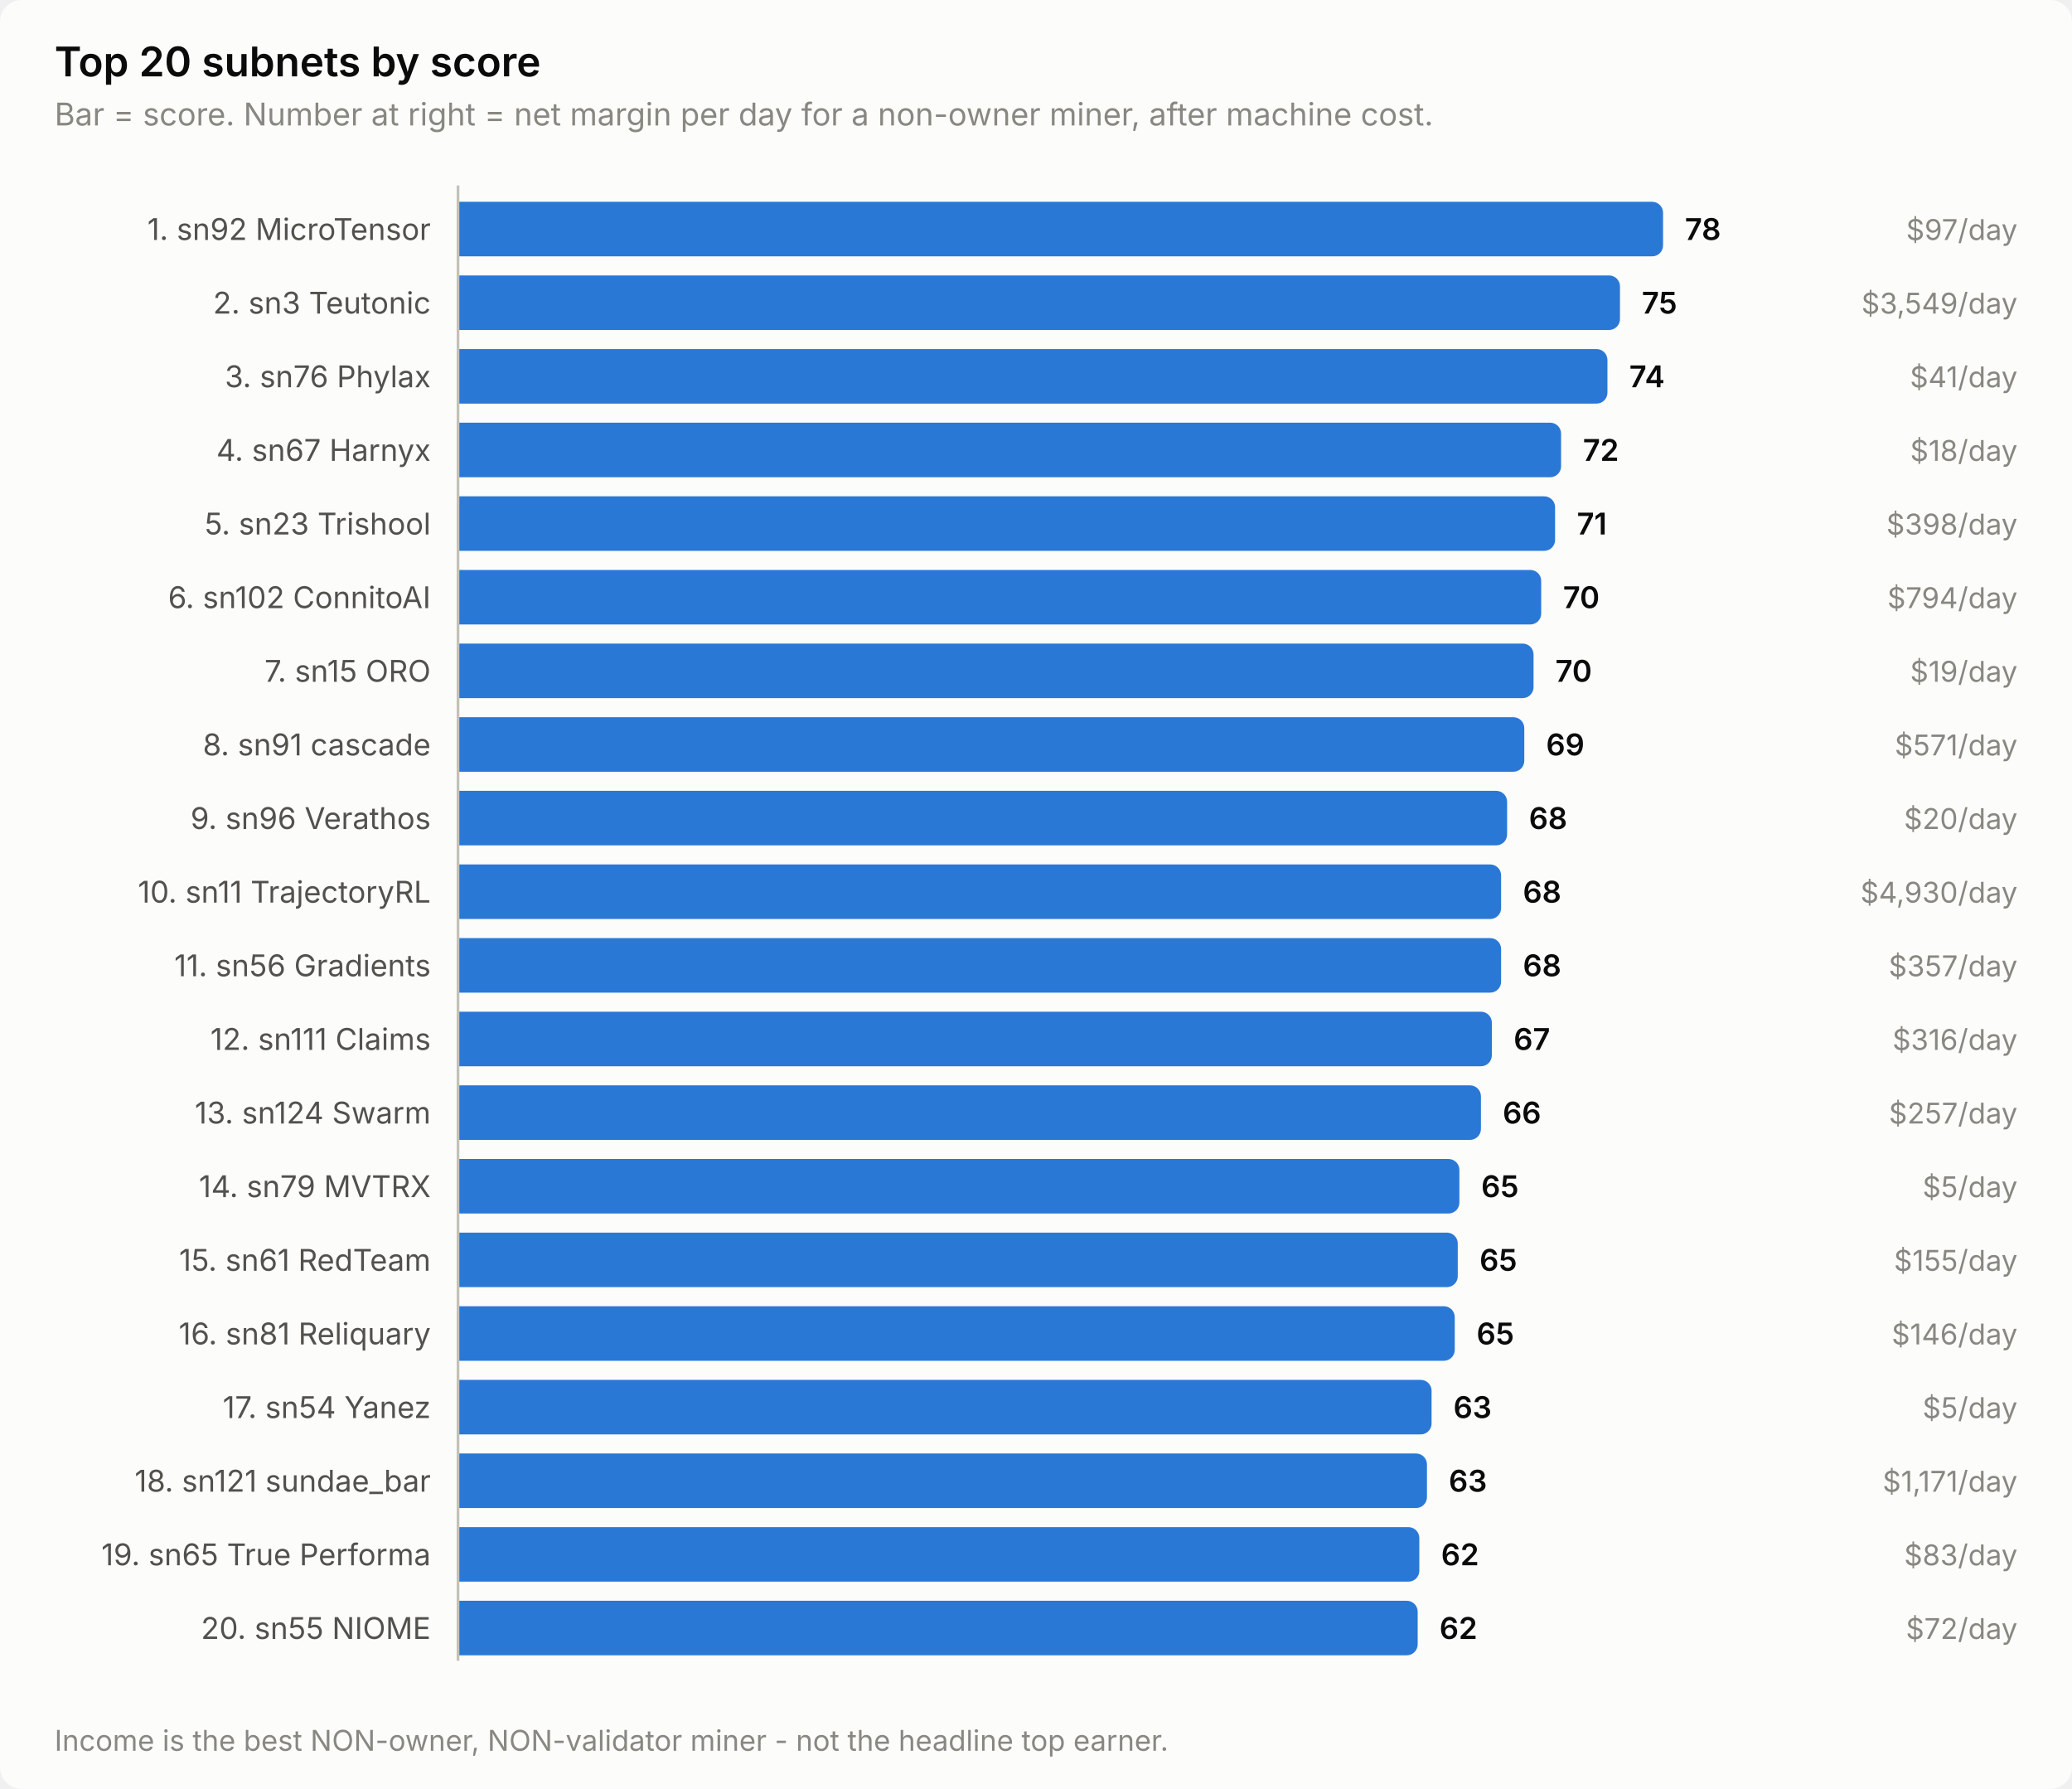
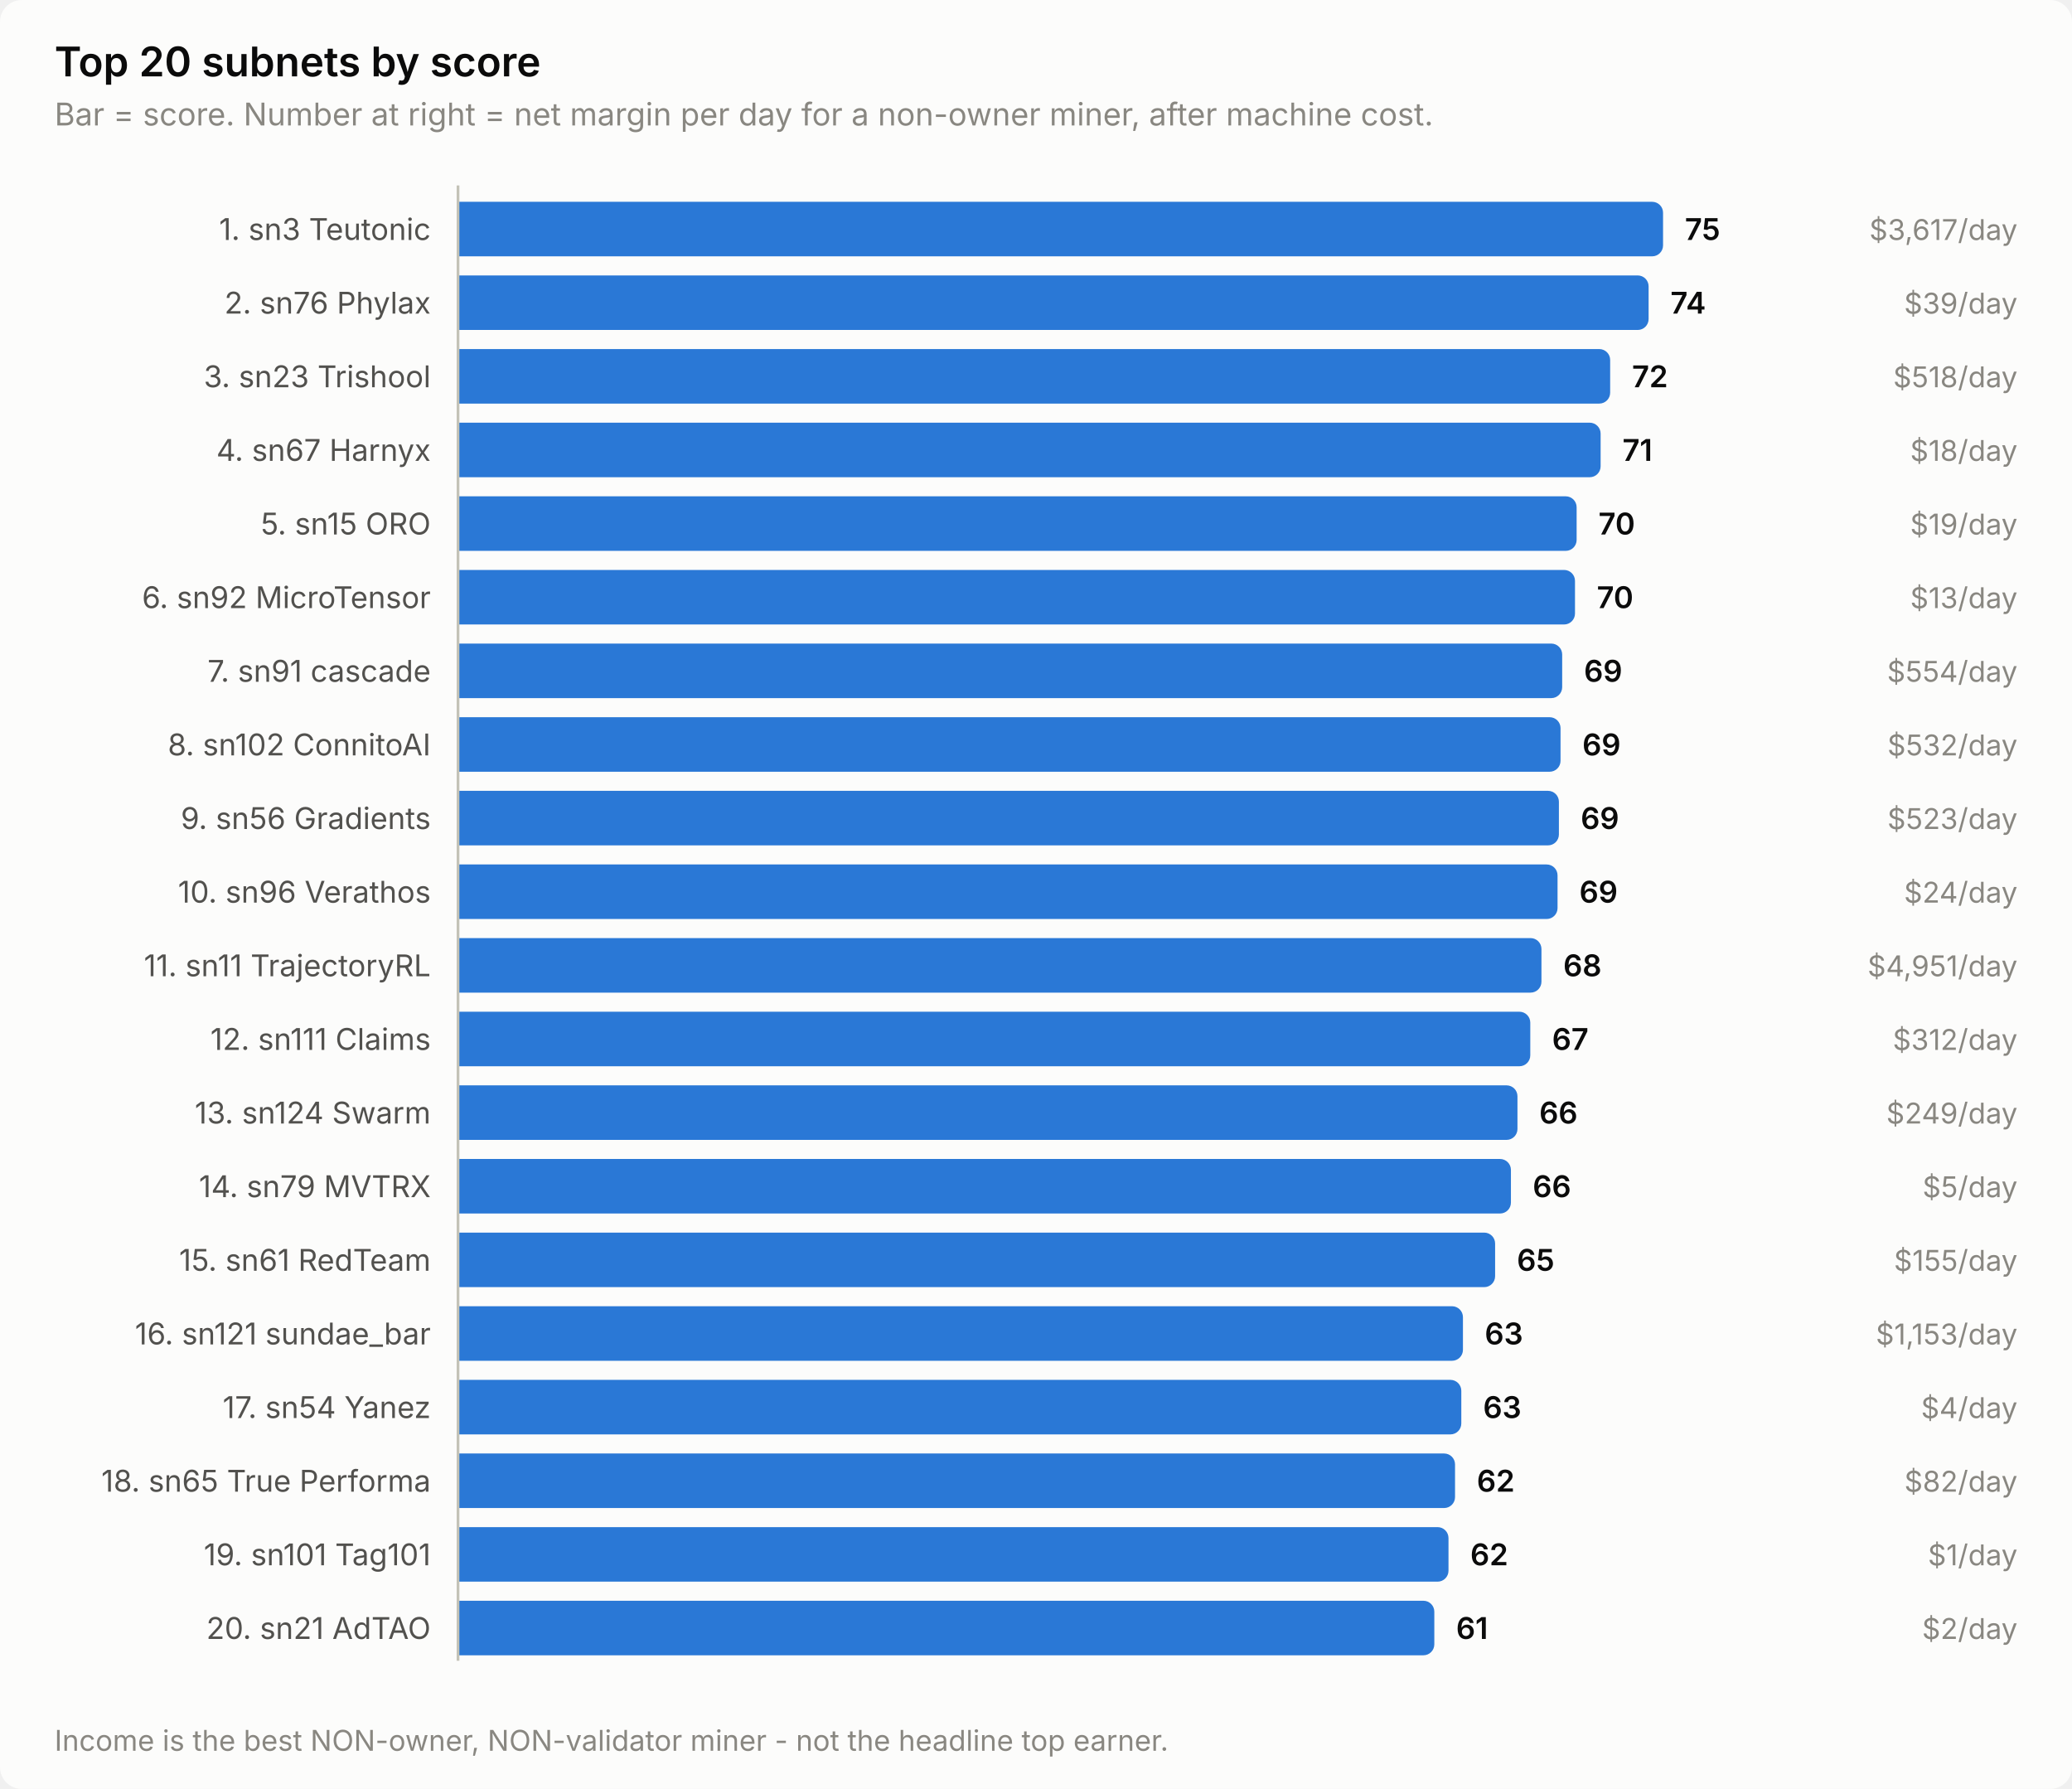
<svg xmlns="http://www.w3.org/2000/svg" width="760" height="656" viewBox="0 0 760 656" role="img" aria-label="Top 20 subnets by score">
  <style>
    text { font-family: system-ui, -apple-system, 'Segoe UI', sans-serif; }
    .t-title { font-size: 15px; font-weight: 600; }
    .t-sub { font-size: 11.5px; }
    .t-lab { font-size: 11px; }
    .t-val { font-size: 11px; font-weight: 600; font-variant-numeric: tabular-nums; }
    .t-tick { font-size: 10.5px; font-variant-numeric: tabular-nums; }

    .surface { fill: #fcfcfb; }
    .ink { fill: #0b0b0b; }
    .ink2 { fill: #52514e; }
    .muted { fill: #898781; }
    .grid { stroke: #e1e0d9; }
    .axis { stroke: #c3c2b7; }
    .accent { fill: #2a78d6; }
    .critical { fill: #d03b3b; }
    .deemph { fill: #d8d7d0; }

    @media (prefers-color-scheme: dark) {
      .surface { fill: #1a1a19; }
      .ink { fill: #ffffff; }
      .ink2 { fill: #c3c2b7; }
      .muted { fill: #898781; }
      .grid { stroke: #2c2c2a; }
      .axis { stroke: #383835; }
      .accent { fill: #3987e5; }
      .deemph { fill: #3a3a37; }
    }
</style>
  <rect class="surface" width="760" height="656" rx="8" />
  <text class="ink t-title" x="20" y="28">Top 20 subnets by score</text>
  <text class="muted t-sub" x="20" y="46">Bar = score. Number at right = net margin per day for a non-owner miner, after machine cost.</text>
-   <text class="ink2 t-lab" x="158" y="88" text-anchor="end">1. sn92 MicroTensor</text>
+   <text class="ink2 t-lab" x="158" y="88" text-anchor="end">1. sn3 Teutonic</text>
  <path class="accent" d="M168.0,74.0 H606.0 a4.0,4.0 0 0 1 4.0,4.0 V90.0 a4.0,4.0 0 0 1 -4.0,4.0 H168.0 Z" />
-   <text class="ink t-val" x="618.0" y="88">78</text>
-   <text class="muted t-tick" x="740" y="88" text-anchor="end">$97/day</text>
-   <text class="ink2 t-lab" x="158" y="115" text-anchor="end">2. sn3 Teutonic</text>
-   <path class="accent" d="M168.0,101.0 H590.2 a4.0,4.0 0 0 1 4.0,4.0 V117.0 a4.0,4.0 0 0 1 -4.0,4.0 H168.0 Z" />
-   <text class="ink t-val" x="602.2" y="115">75</text>
-   <text class="muted t-tick" x="740" y="115" text-anchor="end">$3,549/day</text>
-   <text class="ink2 t-lab" x="158" y="142" text-anchor="end">3. sn76 Phylax</text>
-   <path class="accent" d="M168.0,128.0 H585.6 a4.0,4.0 0 0 1 4.0,4.0 V144.0 a4.0,4.0 0 0 1 -4.0,4.0 H168.0 Z" />
-   <text class="ink t-val" x="597.6" y="142">74</text>
-   <text class="muted t-tick" x="740" y="142" text-anchor="end">$41/day</text>
+   <text class="ink t-val" x="618.0" y="88">75</text>
+   <text class="muted t-tick" x="740" y="88" text-anchor="end">$3,617/day</text>
+   <text class="ink2 t-lab" x="158" y="115" text-anchor="end">2. sn76 Phylax</text>
+   <path class="accent" d="M168.0,101.0 H600.7 a4.0,4.0 0 0 1 4.0,4.0 V117.0 a4.0,4.0 0 0 1 -4.0,4.0 H168.0 Z" />
+   <text class="ink t-val" x="612.7" y="115">74</text>
+   <text class="muted t-tick" x="740" y="115" text-anchor="end">$39/day</text>
+   <text class="ink2 t-lab" x="158" y="142" text-anchor="end">3. sn23 Trishool</text>
+   <path class="accent" d="M168.0,128.0 H586.6 a4.0,4.0 0 0 1 4.0,4.0 V144.0 a4.0,4.0 0 0 1 -4.0,4.0 H168.0 Z" />
+   <text class="ink t-val" x="598.6" y="142">72</text>
+   <text class="muted t-tick" x="740" y="142" text-anchor="end">$518/day</text>
  <text class="ink2 t-lab" x="158" y="169" text-anchor="end">4. sn67 Harnyx</text>
-   <path class="accent" d="M168.0,155.0 H568.6 a4.0,4.0 0 0 1 4.0,4.0 V171.0 a4.0,4.0 0 0 1 -4.0,4.0 H168.0 Z" />
-   <text class="ink t-val" x="580.6" y="169">72</text>
+   <path class="accent" d="M168.0,155.0 H583.1 a4.0,4.0 0 0 1 4.0,4.0 V171.0 a4.0,4.0 0 0 1 -4.0,4.0 H168.0 Z" />
+   <text class="ink t-val" x="595.1" y="169">71</text>
  <text class="muted t-tick" x="740" y="169" text-anchor="end">$18/day</text>
-   <text class="ink2 t-lab" x="158" y="196" text-anchor="end">5. sn23 Trishool</text>
-   <path class="accent" d="M168.0,182.0 H566.4 a4.0,4.0 0 0 1 4.0,4.0 V198.0 a4.0,4.0 0 0 1 -4.0,4.0 H168.0 Z" />
-   <text class="ink t-val" x="578.4" y="196">71</text>
-   <text class="muted t-tick" x="740" y="196" text-anchor="end">$398/day</text>
-   <text class="ink2 t-lab" x="158" y="223" text-anchor="end">6. sn102 ConnitoAI</text>
-   <path class="accent" d="M168.0,209.0 H561.3 a4.0,4.0 0 0 1 4.0,4.0 V225.0 a4.0,4.0 0 0 1 -4.0,4.0 H168.0 Z" />
-   <text class="ink t-val" x="573.3" y="223">70</text>
-   <text class="muted t-tick" x="740" y="223" text-anchor="end">$794/day</text>
-   <text class="ink2 t-lab" x="158" y="250" text-anchor="end">7. sn15 ORO</text>
-   <path class="accent" d="M168.0,236.0 H558.5 a4.0,4.0 0 0 1 4.0,4.0 V252.0 a4.0,4.0 0 0 1 -4.0,4.0 H168.0 Z" />
-   <text class="ink t-val" x="570.5" y="250">70</text>
-   <text class="muted t-tick" x="740" y="250" text-anchor="end">$19/day</text>
-   <text class="ink2 t-lab" x="158" y="277" text-anchor="end">8. sn91 cascade</text>
-   <path class="accent" d="M168.0,263.0 H555.1 a4.0,4.0 0 0 1 4.0,4.0 V279.0 a4.0,4.0 0 0 1 -4.0,4.0 H168.0 Z" />
-   <text class="ink t-val" x="567.1" y="277">69</text>
-   <text class="muted t-tick" x="740" y="277" text-anchor="end">$571/day</text>
-   <text class="ink2 t-lab" x="158" y="304" text-anchor="end">9. sn96 Verathos</text>
-   <path class="accent" d="M168.0,290.0 H548.8 a4.0,4.0 0 0 1 4.0,4.0 V306.0 a4.0,4.0 0 0 1 -4.0,4.0 H168.0 Z" />
-   <text class="ink t-val" x="560.8" y="304">68</text>
-   <text class="muted t-tick" x="740" y="304" text-anchor="end">$20/day</text>
-   <text class="ink2 t-lab" x="158" y="331" text-anchor="end">10. sn11 TrajectoryRL</text>
-   <path class="accent" d="M168.0,317.0 H546.6 a4.0,4.0 0 0 1 4.0,4.0 V333.0 a4.0,4.0 0 0 1 -4.0,4.0 H168.0 Z" />
-   <text class="ink t-val" x="558.6" y="331">68</text>
-   <text class="muted t-tick" x="740" y="331" text-anchor="end">$4,930/day</text>
-   <text class="ink2 t-lab" x="158" y="358" text-anchor="end">11. sn56 Gradients</text>
-   <path class="accent" d="M168.0,344.0 H546.6 a4.0,4.0 0 0 1 4.0,4.0 V360.0 a4.0,4.0 0 0 1 -4.0,4.0 H168.0 Z" />
-   <text class="ink t-val" x="558.6" y="358">68</text>
-   <text class="muted t-tick" x="740" y="358" text-anchor="end">$357/day</text>
+   <text class="ink2 t-lab" x="158" y="196" text-anchor="end">5. sn15 ORO</text>
+   <path class="accent" d="M168.0,182.0 H574.3 a4.0,4.0 0 0 1 4.0,4.0 V198.0 a4.0,4.0 0 0 1 -4.0,4.0 H168.0 Z" />
+   <text class="ink t-val" x="586.3" y="196">70</text>
+   <text class="muted t-tick" x="740" y="196" text-anchor="end">$19/day</text>
+   <text class="ink2 t-lab" x="158" y="223" text-anchor="end">6. sn92 MicroTensor</text>
+   <path class="accent" d="M168.0,209.0 H573.7 a4.0,4.0 0 0 1 4.0,4.0 V225.0 a4.0,4.0 0 0 1 -4.0,4.0 H168.0 Z" />
+   <text class="ink t-val" x="585.7" y="223">70</text>
+   <text class="muted t-tick" x="740" y="223" text-anchor="end">$13/day</text>
+   <text class="ink2 t-lab" x="158" y="250" text-anchor="end">7. sn91 cascade</text>
+   <path class="accent" d="M168.0,236.0 H569.0 a4.0,4.0 0 0 1 4.0,4.0 V252.0 a4.0,4.0 0 0 1 -4.0,4.0 H168.0 Z" />
+   <text class="ink t-val" x="581.0" y="250">69</text>
+   <text class="muted t-tick" x="740" y="250" text-anchor="end">$554/day</text>
+   <text class="ink2 t-lab" x="158" y="277" text-anchor="end">8. sn102 ConnitoAI</text>
+   <path class="accent" d="M168.0,263.0 H568.4 a4.0,4.0 0 0 1 4.0,4.0 V279.0 a4.0,4.0 0 0 1 -4.0,4.0 H168.0 Z" />
+   <text class="ink t-val" x="580.4" y="277">69</text>
+   <text class="muted t-tick" x="740" y="277" text-anchor="end">$532/day</text>
+   <text class="ink2 t-lab" x="158" y="304" text-anchor="end">9. sn56 Gradients</text>
+   <path class="accent" d="M168.0,290.0 H567.8 a4.0,4.0 0 0 1 4.0,4.0 V306.0 a4.0,4.0 0 0 1 -4.0,4.0 H168.0 Z" />
+   <text class="ink t-val" x="579.8" y="304">69</text>
+   <text class="muted t-tick" x="740" y="304" text-anchor="end">$523/day</text>
+   <text class="ink2 t-lab" x="158" y="331" text-anchor="end">10. sn96 Verathos</text>
+   <path class="accent" d="M168.0,317.0 H567.3 a4.0,4.0 0 0 1 4.0,4.0 V333.0 a4.0,4.0 0 0 1 -4.0,4.0 H168.0 Z" />
+   <text class="ink t-val" x="579.3" y="331">69</text>
+   <text class="muted t-tick" x="740" y="331" text-anchor="end">$24/day</text>
+   <text class="ink2 t-lab" x="158" y="358" text-anchor="end">11. sn11 TrajectoryRL</text>
+   <path class="accent" d="M168.0,344.0 H561.4 a4.0,4.0 0 0 1 4.0,4.0 V360.0 a4.0,4.0 0 0 1 -4.0,4.0 H168.0 Z" />
+   <text class="ink t-val" x="573.4" y="358">68</text>
+   <text class="muted t-tick" x="740" y="358" text-anchor="end">$4,951/day</text>
  <text class="ink2 t-lab" x="158" y="385" text-anchor="end">12. sn111 Claims</text>
-   <path class="accent" d="M168.0,371.0 H543.2 a4.0,4.0 0 0 1 4.0,4.0 V387.0 a4.0,4.0 0 0 1 -4.0,4.0 H168.0 Z" />
-   <text class="ink t-val" x="555.2" y="385">67</text>
-   <text class="muted t-tick" x="740" y="385" text-anchor="end">$316/day</text>
+   <path class="accent" d="M168.0,371.0 H557.3 a4.0,4.0 0 0 1 4.0,4.0 V387.0 a4.0,4.0 0 0 1 -4.0,4.0 H168.0 Z" />
+   <text class="ink t-val" x="569.3" y="385">67</text>
+   <text class="muted t-tick" x="740" y="385" text-anchor="end">$312/day</text>
  <text class="ink2 t-lab" x="158" y="412" text-anchor="end">13. sn124 Swarm</text>
-   <path class="accent" d="M168.0,398.0 H539.2 a4.0,4.0 0 0 1 4.0,4.0 V414.0 a4.0,4.0 0 0 1 -4.0,4.0 H168.0 Z" />
-   <text class="ink t-val" x="551.2" y="412">66</text>
-   <text class="muted t-tick" x="740" y="412" text-anchor="end">$257/day</text>
+   <path class="accent" d="M168.0,398.0 H552.6 a4.0,4.0 0 0 1 4.0,4.0 V414.0 a4.0,4.0 0 0 1 -4.0,4.0 H168.0 Z" />
+   <text class="ink t-val" x="564.6" y="412">66</text>
+   <text class="muted t-tick" x="740" y="412" text-anchor="end">$249/day</text>
  <text class="ink2 t-lab" x="158" y="439" text-anchor="end">14. sn79 MVTRX</text>
-   <path class="accent" d="M168.0,425.0 H531.3 a4.0,4.0 0 0 1 4.0,4.0 V441.0 a4.0,4.0 0 0 1 -4.0,4.0 H168.0 Z" />
-   <text class="ink t-val" x="543.3" y="439">65</text>
+   <path class="accent" d="M168.0,425.0 H550.2 a4.0,4.0 0 0 1 4.0,4.0 V441.0 a4.0,4.0 0 0 1 -4.0,4.0 H168.0 Z" />
+   <text class="ink t-val" x="562.2" y="439">66</text>
  <text class="muted t-tick" x="740" y="439" text-anchor="end">$5/day</text>
  <text class="ink2 t-lab" x="158" y="466" text-anchor="end">15. sn61 RedTeam</text>
-   <path class="accent" d="M168.0,452.0 H530.7 a4.0,4.0 0 0 1 4.0,4.0 V468.0 a4.0,4.0 0 0 1 -4.0,4.0 H168.0 Z" />
-   <text class="ink t-val" x="542.7" y="466">65</text>
+   <path class="accent" d="M168.0,452.0 H544.4 a4.0,4.0 0 0 1 4.0,4.0 V468.0 a4.0,4.0 0 0 1 -4.0,4.0 H168.0 Z" />
+   <text class="ink t-val" x="556.4" y="466">65</text>
  <text class="muted t-tick" x="740" y="466" text-anchor="end">$155/day</text>
-   <text class="ink2 t-lab" x="158" y="493" text-anchor="end">16. sn81 Reliquary</text>
-   <path class="accent" d="M168.0,479.0 H529.6 a4.0,4.0 0 0 1 4.0,4.0 V495.0 a4.0,4.0 0 0 1 -4.0,4.0 H168.0 Z" />
-   <text class="ink t-val" x="541.6" y="493">65</text>
-   <text class="muted t-tick" x="740" y="493" text-anchor="end">$146/day</text>
+   <text class="ink2 t-lab" x="158" y="493" text-anchor="end">16. sn121 sundae_bar</text>
+   <path class="accent" d="M168.0,479.0 H532.6 a4.0,4.0 0 0 1 4.0,4.0 V495.0 a4.0,4.0 0 0 1 -4.0,4.0 H168.0 Z" />
+   <text class="ink t-val" x="544.6" y="493">63</text>
+   <text class="muted t-tick" x="740" y="493" text-anchor="end">$1,153/day</text>
  <text class="ink2 t-lab" x="158" y="520" text-anchor="end">17. sn54 Yanez</text>
-   <path class="accent" d="M168.0,506.0 H521.1 a4.0,4.0 0 0 1 4.0,4.0 V522.0 a4.0,4.0 0 0 1 -4.0,4.0 H168.0 Z" />
-   <text class="ink t-val" x="533.1" y="520">63</text>
-   <text class="muted t-tick" x="740" y="520" text-anchor="end">$5/day</text>
-   <text class="ink2 t-lab" x="158" y="547" text-anchor="end">18. sn121 sundae_bar</text>
-   <path class="accent" d="M168.0,533.0 H519.4 a4.0,4.0 0 0 1 4.0,4.0 V549.0 a4.0,4.0 0 0 1 -4.0,4.0 H168.0 Z" />
-   <text class="ink t-val" x="531.4" y="547">63</text>
-   <text class="muted t-tick" x="740" y="547" text-anchor="end">$1,171/day</text>
-   <text class="ink2 t-lab" x="158" y="574" text-anchor="end">19. sn65 True Performa</text>
-   <path class="accent" d="M168.0,560.0 H516.6 a4.0,4.0 0 0 1 4.0,4.0 V576.0 a4.0,4.0 0 0 1 -4.0,4.0 H168.0 Z" />
-   <text class="ink t-val" x="528.6" y="574">62</text>
-   <text class="muted t-tick" x="740" y="574" text-anchor="end">$83/day</text>
-   <text class="ink2 t-lab" x="158" y="601" text-anchor="end">20. sn55 NIOME</text>
-   <path class="accent" d="M168.0,587.0 H516.0 a4.0,4.0 0 0 1 4.0,4.0 V603.0 a4.0,4.0 0 0 1 -4.0,4.0 H168.0 Z" />
-   <text class="ink t-val" x="528.0" y="601">62</text>
-   <text class="muted t-tick" x="740" y="601" text-anchor="end">$72/day</text>
+   <path class="accent" d="M168.0,506.0 H532.0 a4.0,4.0 0 0 1 4.0,4.0 V522.0 a4.0,4.0 0 0 1 -4.0,4.0 H168.0 Z" />
+   <text class="ink t-val" x="544.0" y="520">63</text>
+   <text class="muted t-tick" x="740" y="520" text-anchor="end">$4/day</text>
+   <text class="ink2 t-lab" x="158" y="547" text-anchor="end">18. sn65 True Performa</text>
+   <path class="accent" d="M168.0,533.0 H529.7 a4.0,4.0 0 0 1 4.0,4.0 V549.0 a4.0,4.0 0 0 1 -4.0,4.0 H168.0 Z" />
+   <text class="ink t-val" x="541.7" y="547">62</text>
+   <text class="muted t-tick" x="740" y="547" text-anchor="end">$82/day</text>
+   <text class="ink2 t-lab" x="158" y="574" text-anchor="end">19. sn101 Tag101</text>
+   <path class="accent" d="M168.0,560.0 H527.3 a4.0,4.0 0 0 1 4.0,4.0 V576.0 a4.0,4.0 0 0 1 -4.0,4.0 H168.0 Z" />
+   <text class="ink t-val" x="539.3" y="574">62</text>
+   <text class="muted t-tick" x="740" y="574" text-anchor="end">$1/day</text>
+   <text class="ink2 t-lab" x="158" y="601" text-anchor="end">20. sn21 AdTAO</text>
+   <path class="accent" d="M168.0,587.0 H522.1 a4.0,4.0 0 0 1 4.0,4.0 V603.0 a4.0,4.0 0 0 1 -4.0,4.0 H168.0 Z" />
+   <text class="ink t-val" x="534.1" y="601">61</text>
+   <text class="muted t-tick" x="740" y="601" text-anchor="end">$2/day</text>
  <line class="axis" x1="168" y1="68" x2="168" y2="609" stroke-width="1" />
  <text class="muted t-tick" x="20" y="642">Income is the best NON-owner, NON-validator miner - not the headline top earner.</text>
</svg>
